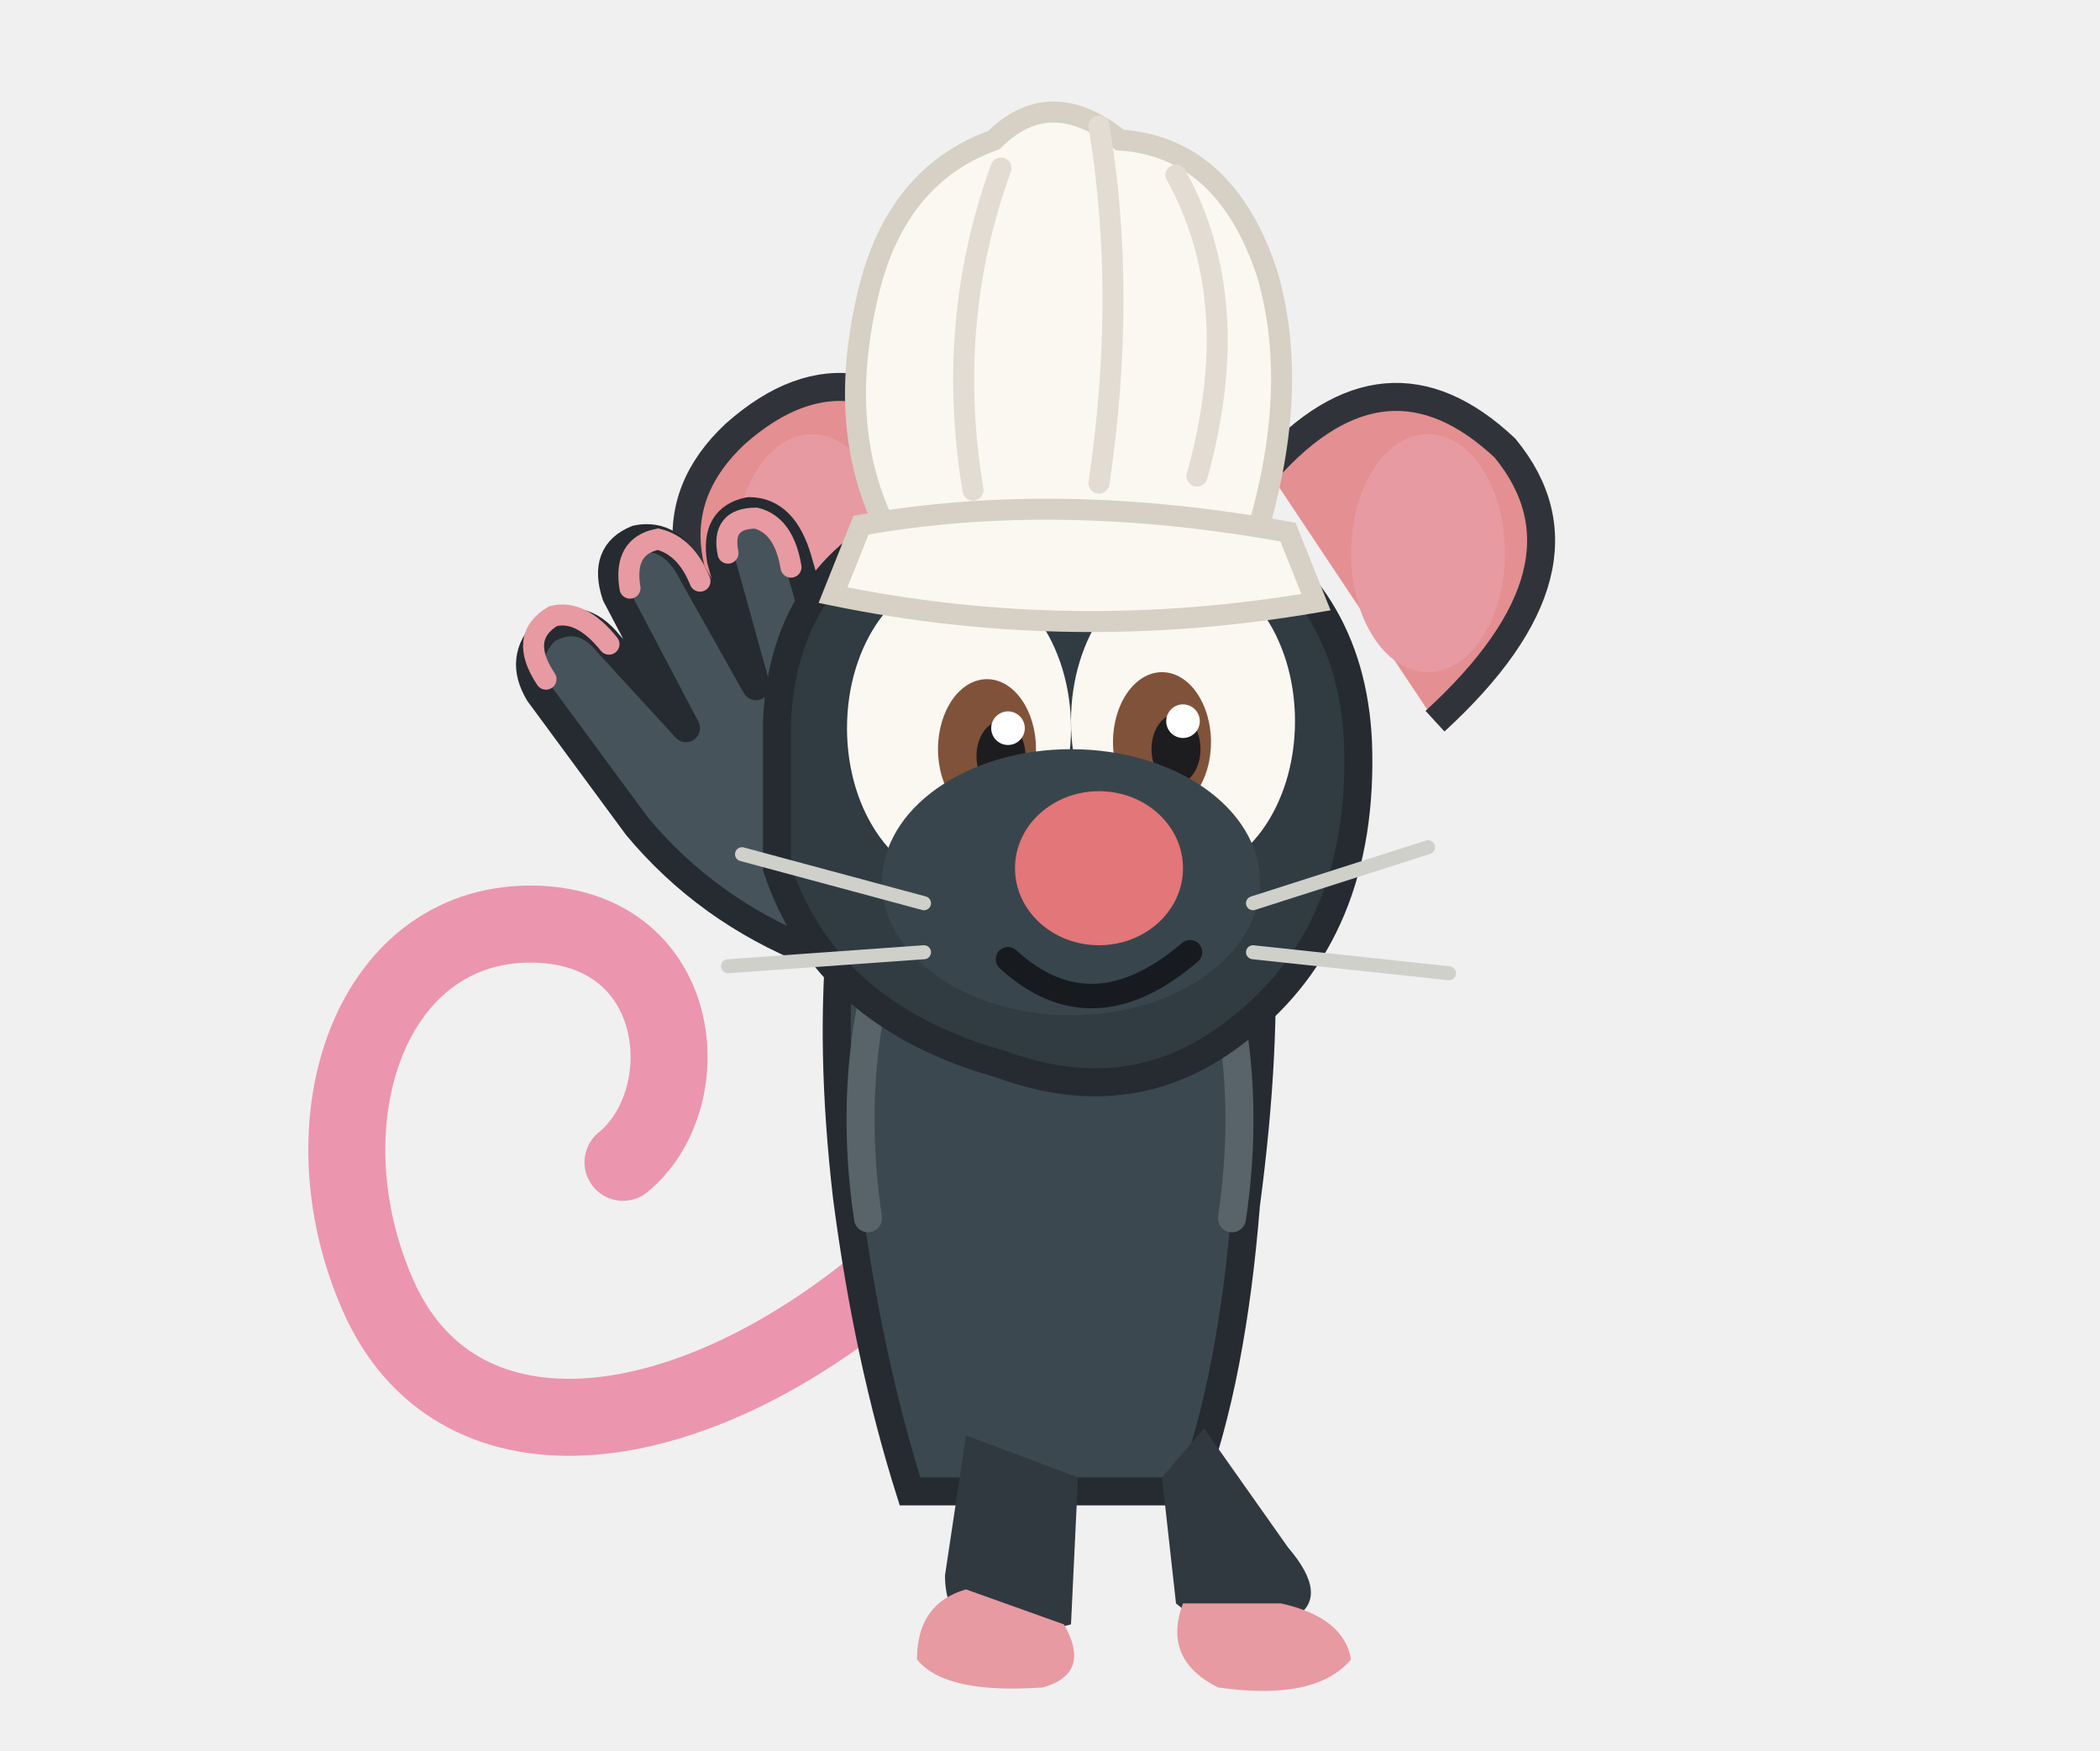
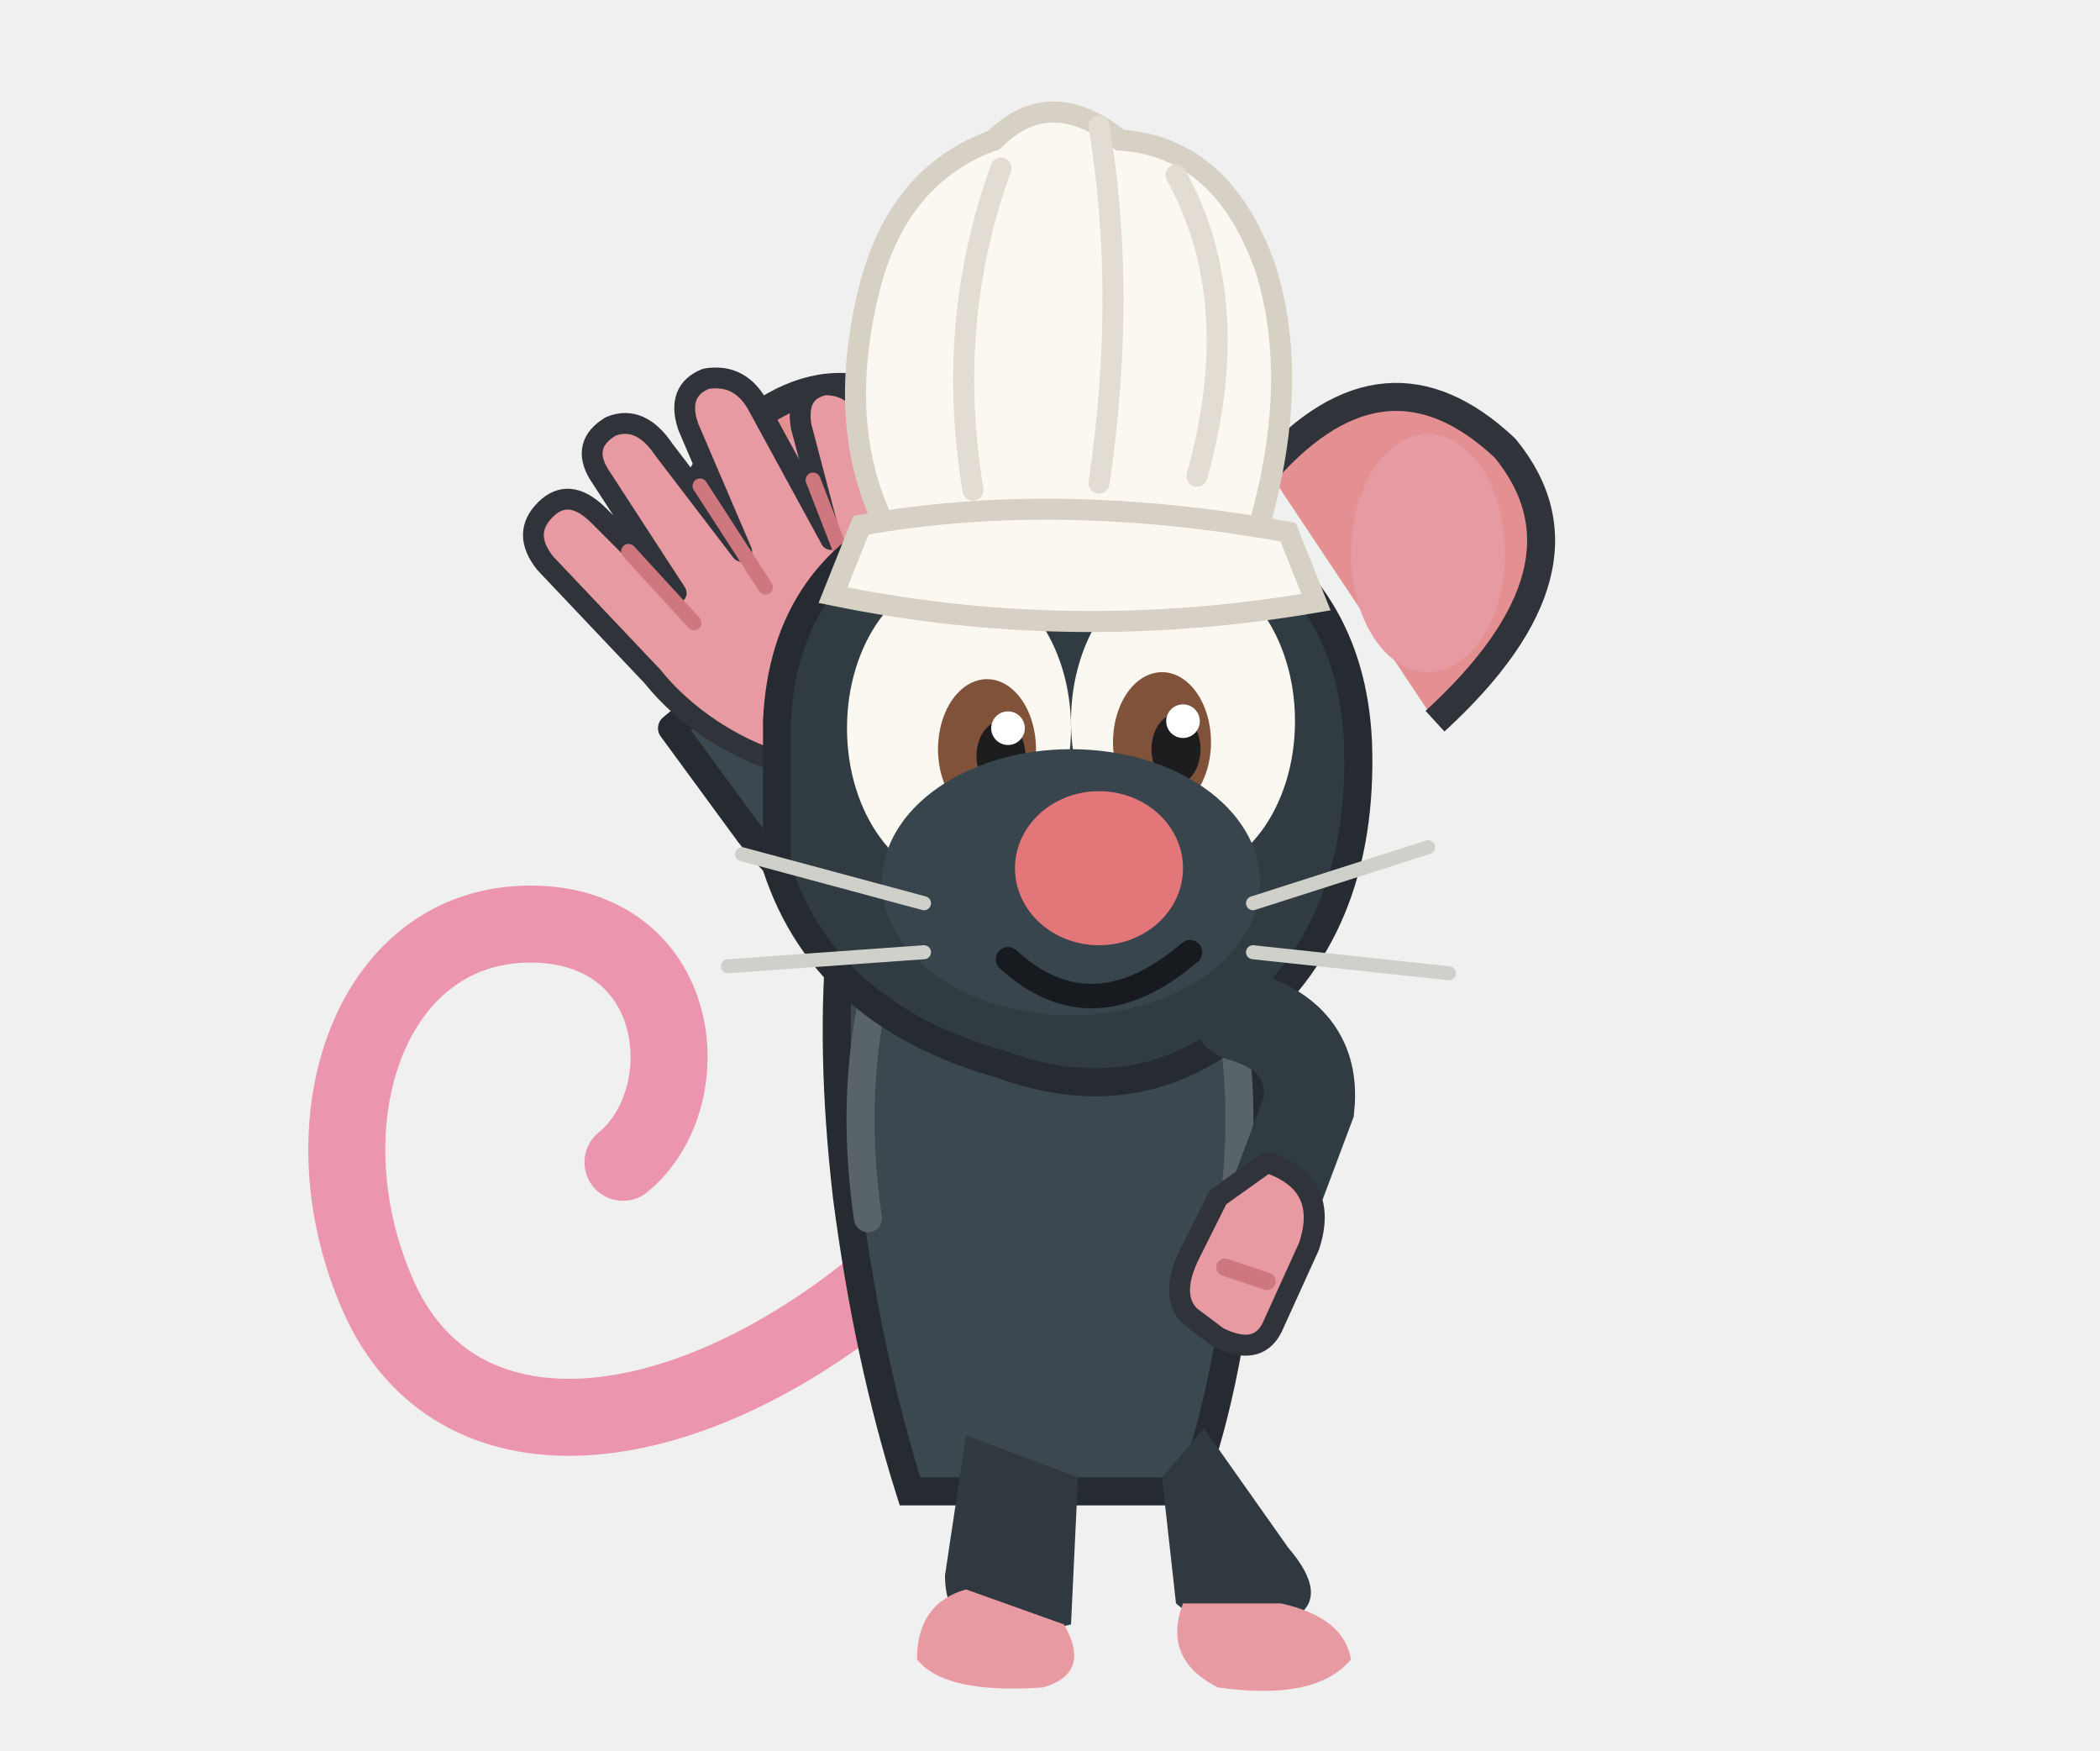
<svg xmlns="http://www.w3.org/2000/svg" width="300" height="250" viewBox="0 0 300 250">
  <path d="M126 183 C97 207 65 210 54 185 C43 160 53 131 77 132 C98 133 100 157 89 166" fill="none" stroke="#EC95AE" stroke-width="11" stroke-linecap="round" />
  <path d="M110 100 Q89 77 105 62 Q123 46 140 68 M181 67 Q198 48 215 64 Q229 81 205 103" fill="#E48F91" stroke="#30343A" stroke-width="4" stroke-linejoin="round" />
  <ellipse cx="116" cy="79" rx="11" ry="17" fill="#E79AA1" />
  <ellipse cx="204" cy="79" rx="11" ry="17" fill="#E79AA1" />
  <path d="M128 102 Q138 92 150 92 Q166 92 174 104 Q184 127 178 172 Q176 197 170 213 L130 213 Q124 194 121 171 Q116 128 128 102Z" fill="#3C4850" stroke="#252B31" stroke-width="4" />
  <path d="M131 124 Q120 147 124 174 M169 124 Q180 147 176 174" fill="none" stroke="#59646A" stroke-width="4" stroke-linecap="round" />
  <path d="M138 205 L135 225 Q135 234 145 234 L153 232 L154 211 M166 211 L168 229 Q175 235 185 231 Q190 228 184 221 L172 204" fill="#303940" />
  <path d="M138 227 Q131 229 131 237 Q135 242 149 241 Q156 239 152 232Z M169 229 Q166 237 174 241 Q188 243 193 237 Q192 231 183 229Z" fill="#E79AA1" />
-   <path d="M116 136 Q101 130 91 118 L77 99 Q74 94 78 90 Q83 87 87 92 L98 104 L88 85 Q86 79 91 77 Q96 76 99 82 L108 98 L103 80 Q102 74 107 73 Q112 73 114 80 L120 101 Q125 112 132 120Z" fill="#46535A" stroke="#252B31" stroke-width="4" stroke-linejoin="round" />
-   <path d="M78 97 Q74 91 79 88 Q83 87 87 92 M90 84 Q89 78 94 77 Q98 78 100 83 M104 79 Q103 74 108 74 Q112 75 113 81" fill="none" stroke="#E79AA1" stroke-width="3" stroke-linecap="round" />
+   <path d="M130 130 Q117 132 107 119 L96 104 L108 94 L128 108 L140 119Z" fill="#3C4850" stroke="#252B31" stroke-width="4" stroke-linejoin="round" />
+   <g transform="translate(15 15) scale(.85)">
+     <path d="M102 105 Q96 101 92 96 L74 77 Q70 72 74 68 Q78 64 83 69 L96 82 L83 62 Q80 57 85 54 Q90 52 94 58 L107 75 L98 54 Q96 48 101 46 Q107 45 110 51 L122 73 L117 54 Q116 48 121 47 Q127 47 129 54 L137 82 Q142 96 132 108 Q119 116 102 105Z" fill="#E79AA1" stroke="#30343A" stroke-width="3.5" stroke-linejoin="round" />
+     <path d="M88 75 L99 87 M100 64 L111 81 M119 63 L126 81" fill="none" stroke="#CF777F" stroke-width="2.5" stroke-linecap="round" />
+   </g>
  <path d="M111 103 Q112 81 132 73 Q152 64 174 74 Q193 84 194 106 Q195 133 177 147 Q162 159 143 152 Q118 145 111 124Z" fill="#303B42" stroke="#252B31" stroke-width="4" />
  <ellipse cx="137" cy="104" rx="16" ry="22" fill="#FBF8F1" />
  <ellipse cx="169" cy="103" rx="16" ry="22" fill="#FBF8F1" />
  <ellipse cx="141" cy="107" rx="7" ry="10" fill="#80523A" />
  <ellipse cx="166" cy="106" rx="7" ry="10" fill="#80523A" />
  <ellipse cx="143" cy="108" rx="3.5" ry="5" fill="#1D1D1F" />
  <ellipse cx="168" cy="107" rx="3.5" ry="5" fill="#1D1D1F" />
  <circle cx="144" cy="104" r="2.4" fill="#FFFFFF" />
  <circle cx="169" cy="103" r="2.4" fill="#FFFFFF" />
  <ellipse cx="153" cy="126" rx="27" ry="19" fill="#39454C" />
  <ellipse cx="157" cy="124" rx="12" ry="11" fill="#E27678" />
  <path d="M144 137 Q156 148 170 136" fill="none" stroke="#171B20" stroke-width="3.5" stroke-linecap="round" />
  <path d="M132 129 L106 122 M132 136 L104 138 M179 129 L204 121 M179 136 L207 139" fill="none" stroke="#CFD0CA" stroke-width="2" stroke-linecap="round" />
+   <path d="M177 145 Q188 148 187 158 L181 174" fill="none" stroke="#303B42" stroke-width="13" stroke-linecap="round" />
+   <path d="M181 166 Q190 169 187 178 L182 189 Q180 194 174 191 L170 188 Q167 185 170 179 L174 171Z" fill="#E79AA1" stroke="#30343A" stroke-width="3" />
+   <path d="M175 181 L181 183" fill="none" stroke="#CF777F" stroke-width="2.5" stroke-linecap="round" />
  <path d="M128 78 Q119 63 124 42 Q128 25 142 20 Q150 12 160 20 Q175 21 181 39 Q186 56 179 78Z" fill="#FBF8F1" stroke="#D6D0C5" stroke-width="3" />
  <path d="M139 70 Q135 46 143 24 M157 69 Q161 42 157 18 M171 68 Q178 43 168 25" fill="none" stroke="#E2DCD2" stroke-width="3" stroke-linecap="round" />
  <path d="M123 75 Q151 70 184 76 L188 86 Q153 92 119 85Z" fill="#FBF8F1" stroke="#D6D0C5" stroke-width="3" />
</svg>
